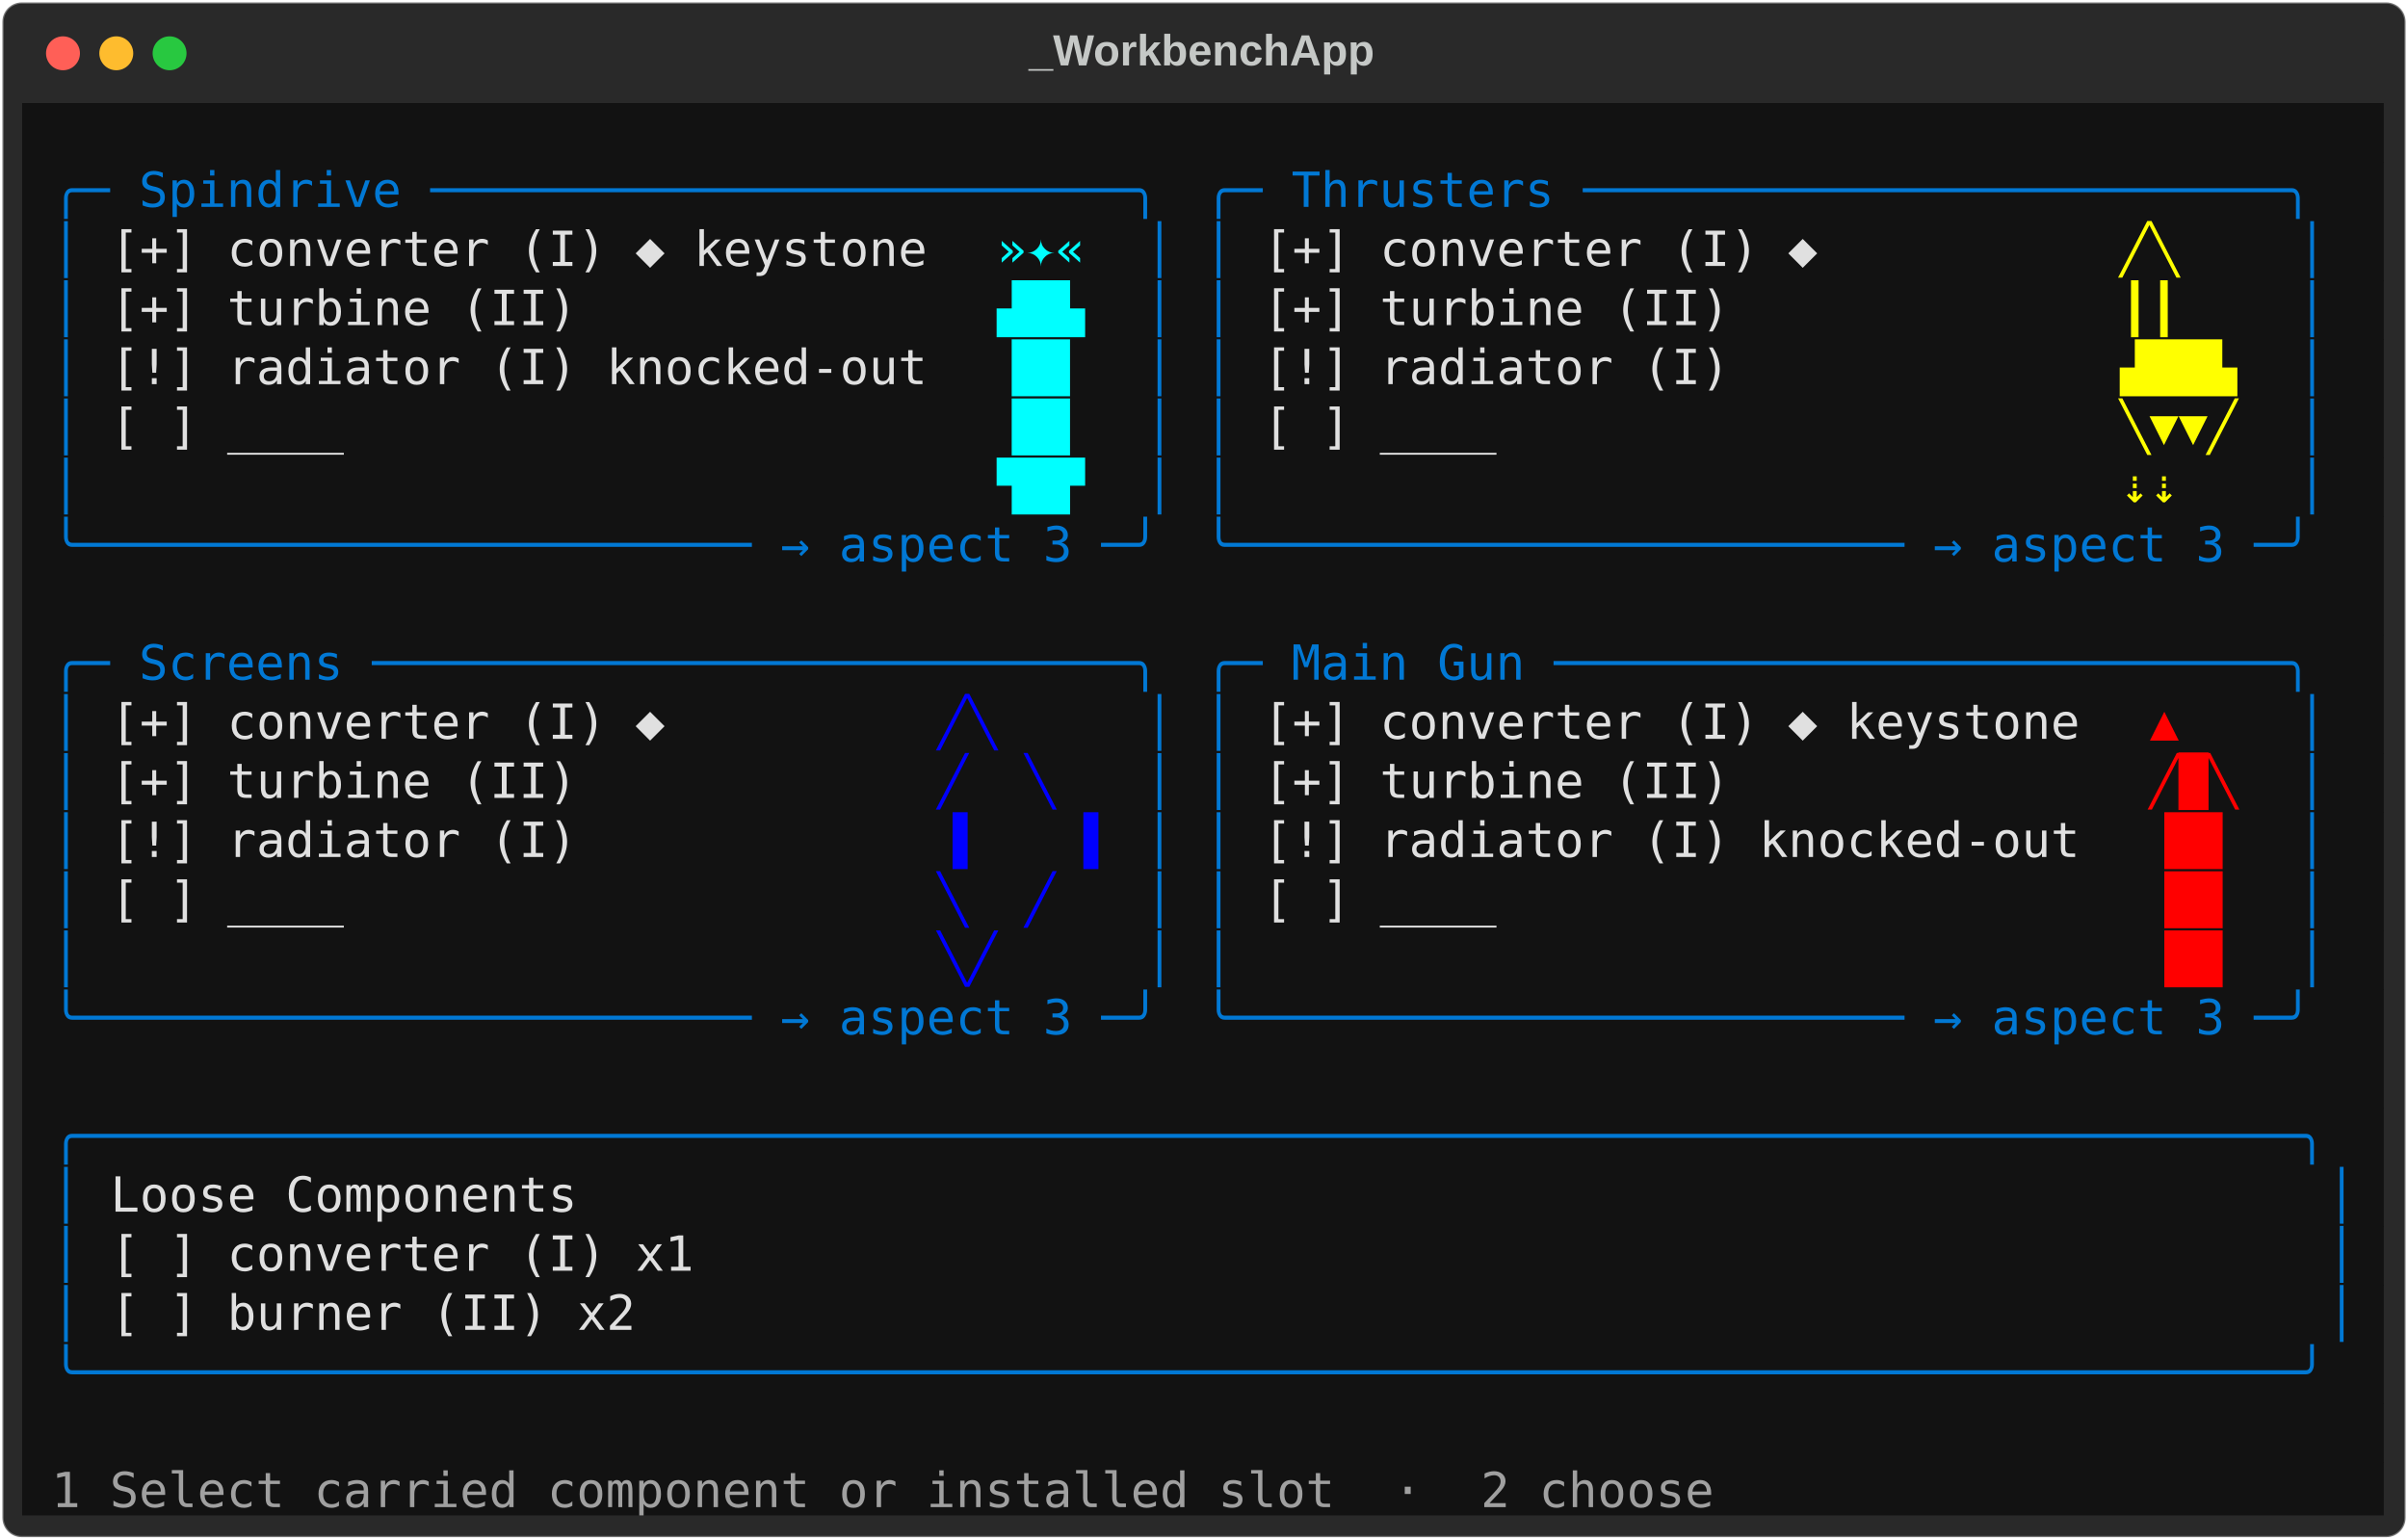
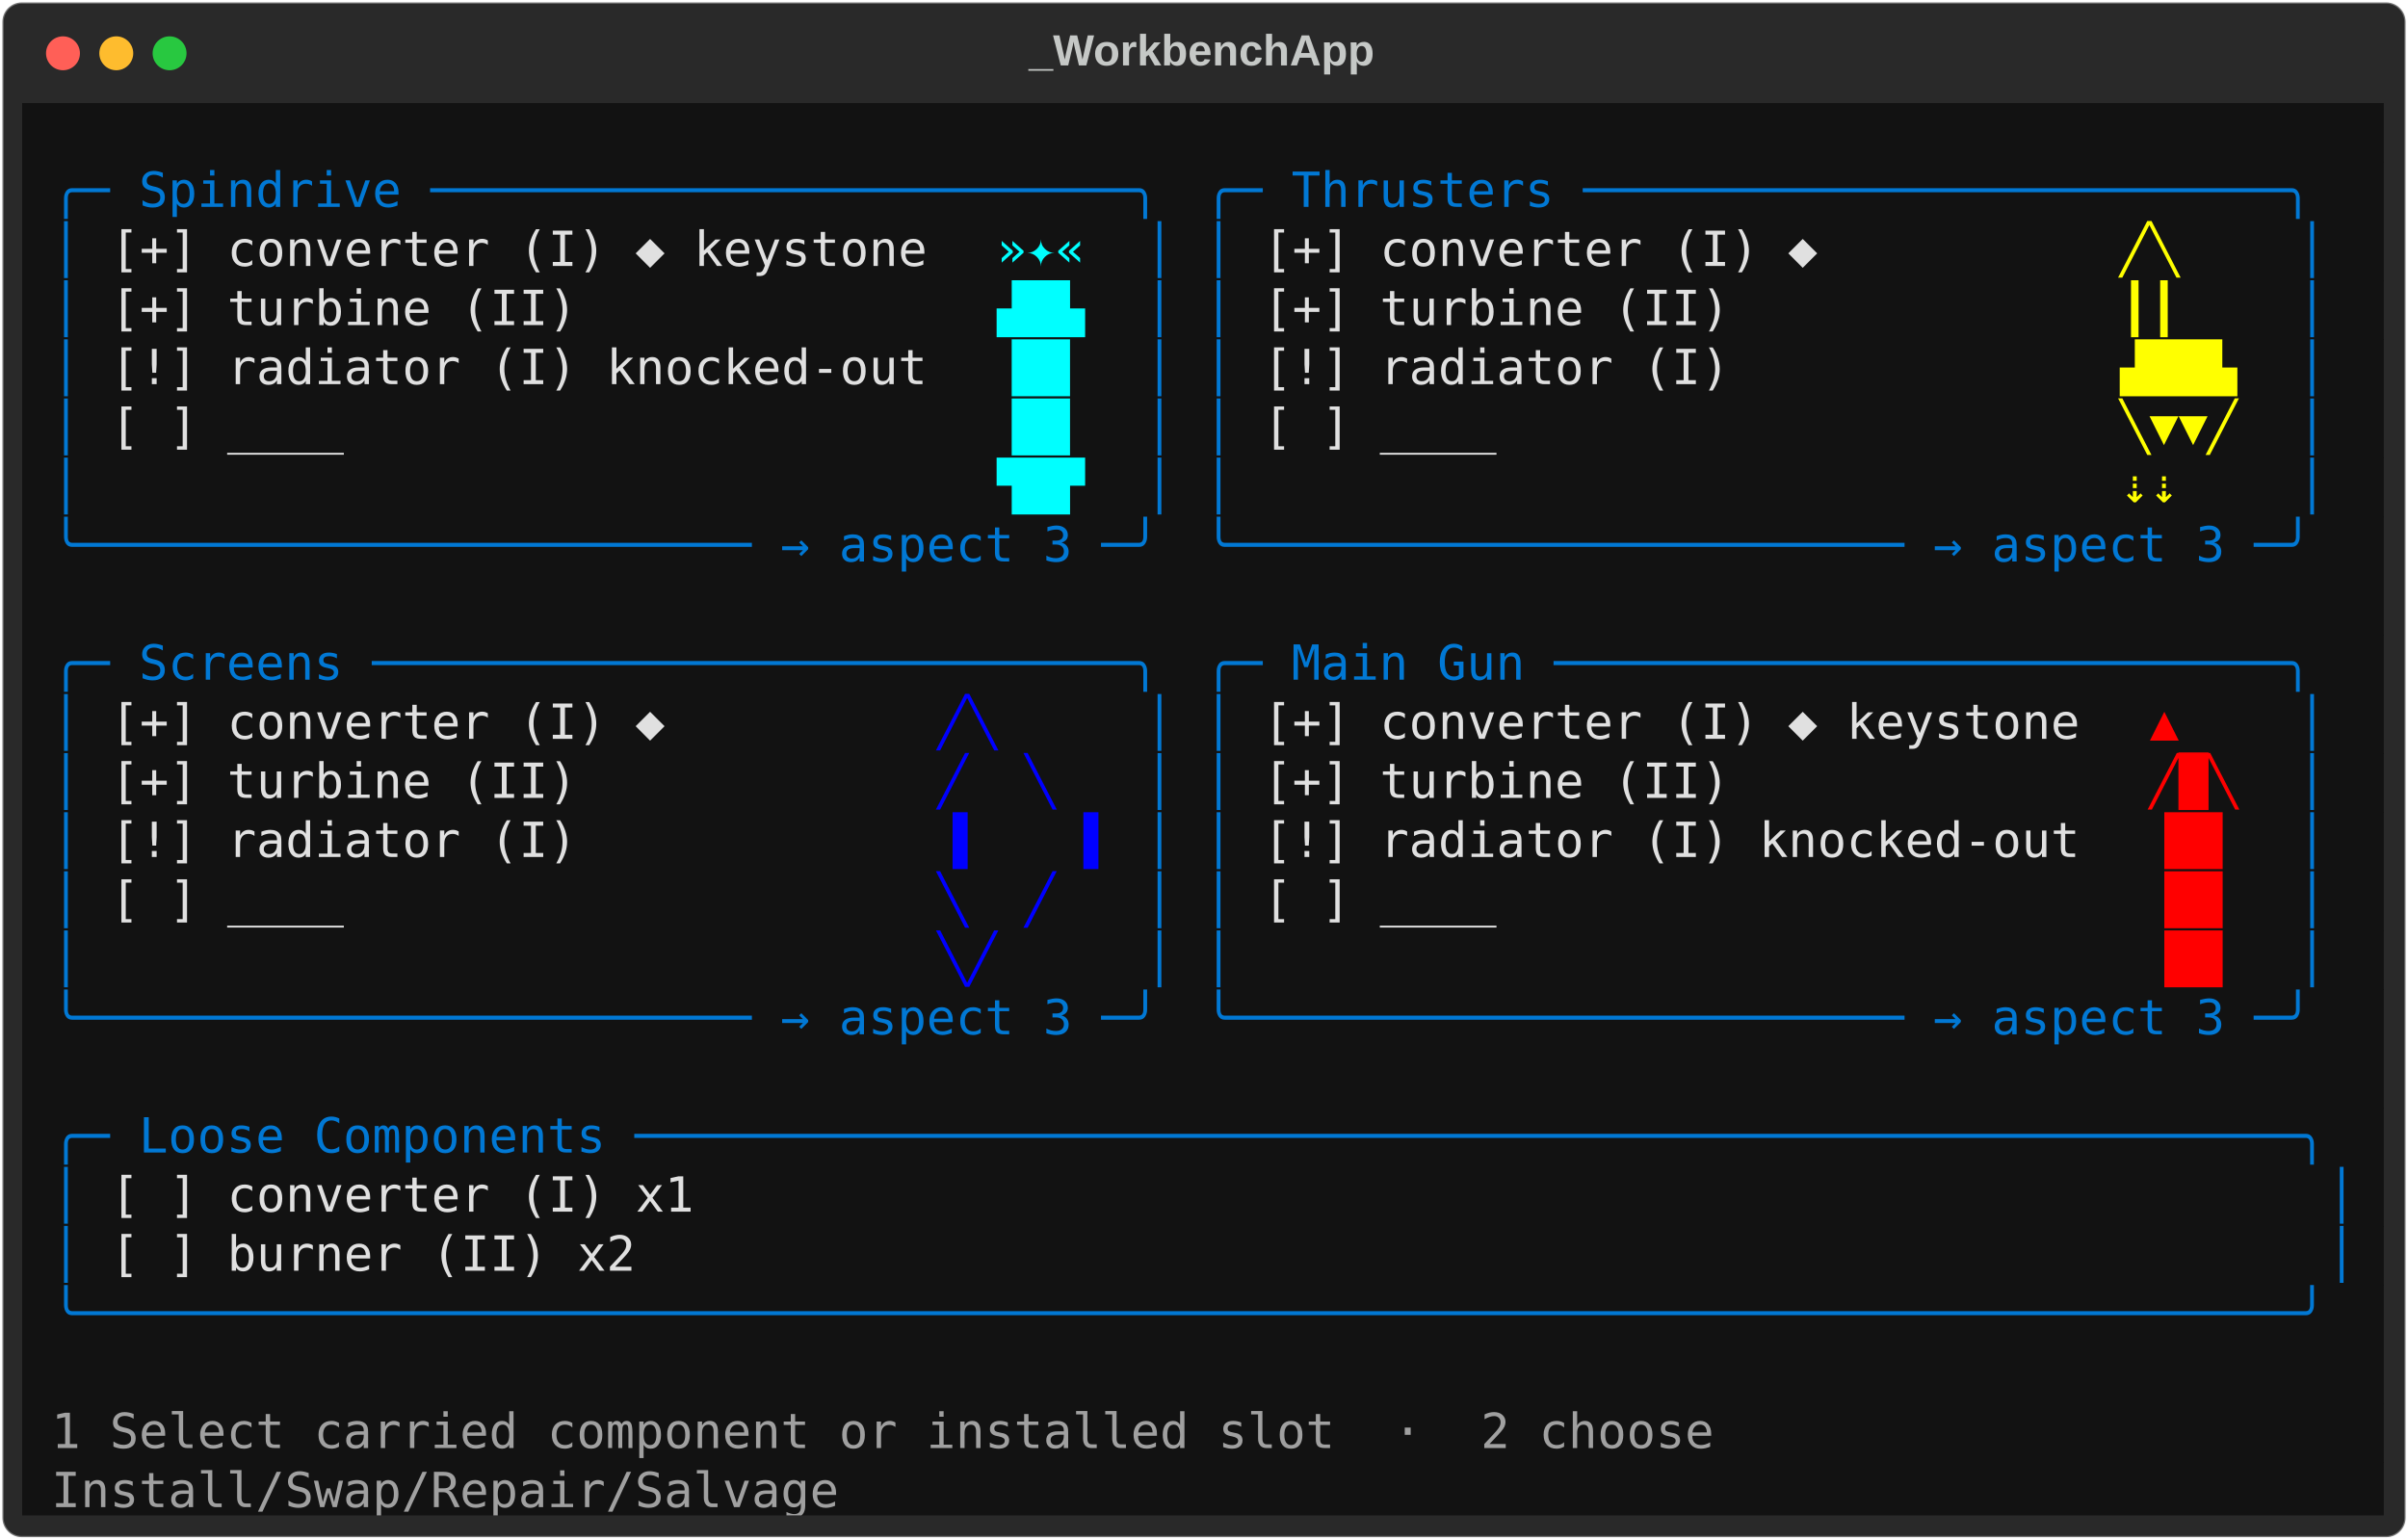
<svg xmlns="http://www.w3.org/2000/svg" class="rich-terminal" viewBox="0 0 994 635.6">
  <style>

    @font-face {
        font-family: "Fira Code";
        src: local("FiraCode-Regular"),
                url("https://cdnjs.cloudflare.com/ajax/libs/firacode/6.2.0/woff2/FiraCode-Regular.woff2") format("woff2"),
                url("https://cdnjs.cloudflare.com/ajax/libs/firacode/6.2.0/woff/FiraCode-Regular.woff") format("woff");
        font-style: normal;
        font-weight: 400;
    }
    @font-face {
        font-family: "Fira Code";
        src: local("FiraCode-Bold"),
                url("https://cdnjs.cloudflare.com/ajax/libs/firacode/6.2.0/woff2/FiraCode-Bold.woff2") format("woff2"),
                url("https://cdnjs.cloudflare.com/ajax/libs/firacode/6.2.0/woff/FiraCode-Bold.woff") format("woff");
        font-style: bold;
        font-weight: 700;
    }

    .terminal-matrix {
        font-family: Fira Code, monospace;
        font-size: 20px;
        line-height: 24.4px;
        font-variant-east-asian: full-width;
    }

    .terminal-title {
        font-size: 18px;
        font-weight: bold;
        font-family: arial;
    }

    .terminal-r1 { fill: #c5c8c6 }
.terminal-r2 { fill: #0178d4 }
.terminal-r3 { fill: #e0e0e0 }
.terminal-r4 { fill: #00ffff }
.terminal-r5 { fill: #ffff00 }
.terminal-r6 { fill: #0000ff }
.terminal-r7 { fill: #ff0000 }
.terminal-r8 { fill: #a0a0a0 }
    </style>
  <defs>
    <clipPath id="terminal-clip-terminal">
      <rect x="0" y="0" width="975.0" height="584.6" />
    </clipPath>
    <clipPath id="terminal-line-0">
      <rect x="0" y="1.5" width="976" height="24.65" />
    </clipPath>
    <clipPath id="terminal-line-1">
      <rect x="0" y="25.9" width="976" height="24.65" />
    </clipPath>
    <clipPath id="terminal-line-2">
      <rect x="0" y="50.3" width="976" height="24.65" />
    </clipPath>
    <clipPath id="terminal-line-3">
      <rect x="0" y="74.7" width="976" height="24.65" />
    </clipPath>
    <clipPath id="terminal-line-4">
      <rect x="0" y="99.1" width="976" height="24.65" />
    </clipPath>
    <clipPath id="terminal-line-5">
      <rect x="0" y="123.5" width="976" height="24.65" />
    </clipPath>
    <clipPath id="terminal-line-6">
      <rect x="0" y="147.9" width="976" height="24.65" />
    </clipPath>
    <clipPath id="terminal-line-7">
      <rect x="0" y="172.3" width="976" height="24.65" />
    </clipPath>
    <clipPath id="terminal-line-8">
      <rect x="0" y="196.7" width="976" height="24.65" />
    </clipPath>
    <clipPath id="terminal-line-9">
      <rect x="0" y="221.1" width="976" height="24.65" />
    </clipPath>
    <clipPath id="terminal-line-10">
      <rect x="0" y="245.5" width="976" height="24.65" />
    </clipPath>
    <clipPath id="terminal-line-11">
      <rect x="0" y="269.9" width="976" height="24.65" />
    </clipPath>
    <clipPath id="terminal-line-12">
      <rect x="0" y="294.3" width="976" height="24.65" />
    </clipPath>
    <clipPath id="terminal-line-13">
      <rect x="0" y="318.7" width="976" height="24.65" />
    </clipPath>
    <clipPath id="terminal-line-14">
      <rect x="0" y="343.1" width="976" height="24.65" />
    </clipPath>
    <clipPath id="terminal-line-15">
      <rect x="0" y="367.5" width="976" height="24.65" />
    </clipPath>
    <clipPath id="terminal-line-16">
      <rect x="0" y="391.9" width="976" height="24.65" />
    </clipPath>
    <clipPath id="terminal-line-17">
      <rect x="0" y="416.3" width="976" height="24.65" />
    </clipPath>
    <clipPath id="terminal-line-18">
      <rect x="0" y="440.7" width="976" height="24.65" />
    </clipPath>
    <clipPath id="terminal-line-19">
      <rect x="0" y="465.1" width="976" height="24.65" />
    </clipPath>
    <clipPath id="terminal-line-20">
      <rect x="0" y="489.5" width="976" height="24.65" />
    </clipPath>
    <clipPath id="terminal-line-21">
      <rect x="0" y="513.9" width="976" height="24.65" />
    </clipPath>
    <clipPath id="terminal-line-22">
      <rect x="0" y="538.3" width="976" height="24.65" />
    </clipPath>
  </defs>
  <rect fill="#292929" stroke="rgba(255,255,255,0.35)" stroke-width="1" x="1" y="1" width="992" height="633.6" rx="8" />
  <text class="terminal-title" fill="#c5c8c6" text-anchor="middle" x="496" y="27">_WorkbenchApp</text>
  <g transform="translate(26,22)">
    <circle cx="0" cy="0" r="7" fill="#ff5f57" />
    <circle cx="22" cy="0" r="7" fill="#febc2e" />
    <circle cx="44" cy="0" r="7" fill="#28c840" />
  </g>
  <g transform="translate(9, 41)" clip-path="url(#terminal-clip-terminal)">
    <rect fill="#121212" x="0" y="1.5" width="976" height="24.65" shape-rendering="crispEdges" />
    <rect fill="#121212" x="0" y="25.9" width="12.2" height="24.65" shape-rendering="crispEdges" />
    <rect fill="#121212" x="12.2" y="25.9" width="463.6" height="24.65" shape-rendering="crispEdges" />
    <rect fill="#121212" x="475.8" y="25.9" width="12.2" height="24.65" shape-rendering="crispEdges" />
    <rect fill="#121212" x="488" y="25.9" width="463.6" height="24.65" shape-rendering="crispEdges" />
    <rect fill="#121212" x="951.6" y="25.9" width="24.4" height="24.65" shape-rendering="crispEdges" />
    <rect fill="#121212" x="0" y="50.3" width="12.2" height="24.65" shape-rendering="crispEdges" />
    <rect fill="#121212" x="12.2" y="50.3" width="12.2" height="24.65" shape-rendering="crispEdges" />
    <rect fill="#121212" x="24.4" y="50.3" width="12.2" height="24.65" shape-rendering="crispEdges" />
    <rect fill="#121212" x="36.6" y="50.3" width="341.6" height="24.65" shape-rendering="crispEdges" />
    <rect fill="#121212" x="378.2" y="50.3" width="24.4" height="24.65" shape-rendering="crispEdges" />
    <rect fill="#121212" x="402.6" y="50.3" width="48.8" height="24.65" shape-rendering="crispEdges" />
    <rect fill="#121212" x="451.4" y="50.3" width="12.2" height="24.65" shape-rendering="crispEdges" />
    <rect fill="#121212" x="463.6" y="50.3" width="12.2" height="24.65" shape-rendering="crispEdges" />
    <rect fill="#121212" x="475.8" y="50.3" width="12.2" height="24.65" shape-rendering="crispEdges" />
    <rect fill="#121212" x="488" y="50.3" width="12.2" height="24.65" shape-rendering="crispEdges" />
    <rect fill="#121212" x="500.2" y="50.3" width="12.2" height="24.65" shape-rendering="crispEdges" />
    <rect fill="#121212" x="512.4" y="50.3" width="231.8" height="24.65" shape-rendering="crispEdges" />
    <rect fill="#121212" x="744.2" y="50.3" width="122" height="24.65" shape-rendering="crispEdges" />
    <rect fill="#121212" x="866.2" y="50.3" width="48.8" height="24.65" shape-rendering="crispEdges" />
    <rect fill="#121212" x="915" y="50.3" width="24.4" height="24.65" shape-rendering="crispEdges" />
    <rect fill="#121212" x="939.4" y="50.3" width="12.2" height="24.65" shape-rendering="crispEdges" />
    <rect fill="#121212" x="951.6" y="50.3" width="24.4" height="24.65" shape-rendering="crispEdges" />
    <rect fill="#121212" x="0" y="74.7" width="12.2" height="24.65" shape-rendering="crispEdges" />
    <rect fill="#121212" x="12.2" y="74.7" width="12.2" height="24.65" shape-rendering="crispEdges" />
    <rect fill="#121212" x="24.4" y="74.7" width="12.2" height="24.65" shape-rendering="crispEdges" />
    <rect fill="#121212" x="36.6" y="74.7" width="195.2" height="24.65" shape-rendering="crispEdges" />
    <rect fill="#121212" x="231.8" y="74.7" width="170.8" height="24.65" shape-rendering="crispEdges" />
    <rect fill="#121212" x="402.6" y="74.7" width="48.8" height="24.65" shape-rendering="crispEdges" />
    <rect fill="#121212" x="451.4" y="74.7" width="12.2" height="24.65" shape-rendering="crispEdges" />
    <rect fill="#121212" x="463.6" y="74.7" width="12.2" height="24.65" shape-rendering="crispEdges" />
    <rect fill="#121212" x="475.8" y="74.7" width="12.2" height="24.65" shape-rendering="crispEdges" />
    <rect fill="#121212" x="488" y="74.7" width="12.2" height="24.65" shape-rendering="crispEdges" />
    <rect fill="#121212" x="500.2" y="74.7" width="12.2" height="24.65" shape-rendering="crispEdges" />
    <rect fill="#121212" x="512.4" y="74.7" width="195.2" height="24.65" shape-rendering="crispEdges" />
    <rect fill="#121212" x="707.6" y="74.7" width="158.6" height="24.65" shape-rendering="crispEdges" />
    <rect fill="#121212" x="866.2" y="74.7" width="48.8" height="24.65" shape-rendering="crispEdges" />
    <rect fill="#121212" x="915" y="74.7" width="24.4" height="24.65" shape-rendering="crispEdges" />
    <rect fill="#121212" x="939.4" y="74.7" width="12.2" height="24.65" shape-rendering="crispEdges" />
    <rect fill="#121212" x="951.6" y="74.7" width="24.4" height="24.65" shape-rendering="crispEdges" />
    <rect fill="#121212" x="0" y="99.1" width="12.2" height="24.65" shape-rendering="crispEdges" />
    <rect fill="#121212" x="12.2" y="99.1" width="12.2" height="24.65" shape-rendering="crispEdges" />
    <rect fill="#121212" x="24.4" y="99.1" width="12.2" height="24.65" shape-rendering="crispEdges" />
    <rect fill="#121212" x="36.6" y="99.1" width="341.6" height="24.65" shape-rendering="crispEdges" />
    <rect fill="#121212" x="378.2" y="99.1" width="24.4" height="24.65" shape-rendering="crispEdges" />
    <rect fill="#121212" x="402.6" y="99.1" width="48.8" height="24.65" shape-rendering="crispEdges" />
    <rect fill="#121212" x="451.4" y="99.1" width="12.2" height="24.65" shape-rendering="crispEdges" />
    <rect fill="#121212" x="463.6" y="99.1" width="12.2" height="24.65" shape-rendering="crispEdges" />
    <rect fill="#121212" x="475.8" y="99.1" width="12.2" height="24.65" shape-rendering="crispEdges" />
    <rect fill="#121212" x="488" y="99.1" width="12.2" height="24.65" shape-rendering="crispEdges" />
    <rect fill="#121212" x="500.2" y="99.1" width="12.2" height="24.65" shape-rendering="crispEdges" />
    <rect fill="#121212" x="512.4" y="99.1" width="195.2" height="24.65" shape-rendering="crispEdges" />
    <rect fill="#121212" x="707.6" y="99.1" width="158.6" height="24.65" shape-rendering="crispEdges" />
    <rect fill="#121212" x="866.2" y="99.1" width="61" height="24.65" shape-rendering="crispEdges" />
    <rect fill="#121212" x="927.2" y="99.1" width="12.2" height="24.65" shape-rendering="crispEdges" />
    <rect fill="#121212" x="939.4" y="99.1" width="12.2" height="24.65" shape-rendering="crispEdges" />
    <rect fill="#121212" x="951.6" y="99.1" width="24.4" height="24.65" shape-rendering="crispEdges" />
    <rect fill="#121212" x="0" y="123.5" width="12.2" height="24.65" shape-rendering="crispEdges" />
    <rect fill="#121212" x="12.2" y="123.5" width="12.2" height="24.65" shape-rendering="crispEdges" />
    <rect fill="#121212" x="24.4" y="123.5" width="12.2" height="24.65" shape-rendering="crispEdges" />
    <rect fill="#121212" x="36.6" y="123.5" width="97.6" height="24.65" shape-rendering="crispEdges" />
    <rect fill="#121212" x="134.2" y="123.5" width="268.4" height="24.65" shape-rendering="crispEdges" />
    <rect fill="#121212" x="402.6" y="123.5" width="48.8" height="24.65" shape-rendering="crispEdges" />
    <rect fill="#121212" x="451.4" y="123.5" width="12.2" height="24.65" shape-rendering="crispEdges" />
    <rect fill="#121212" x="463.6" y="123.5" width="12.2" height="24.65" shape-rendering="crispEdges" />
    <rect fill="#121212" x="475.8" y="123.5" width="12.2" height="24.65" shape-rendering="crispEdges" />
    <rect fill="#121212" x="488" y="123.5" width="12.2" height="24.65" shape-rendering="crispEdges" />
    <rect fill="#121212" x="500.2" y="123.5" width="12.2" height="24.65" shape-rendering="crispEdges" />
    <rect fill="#121212" x="512.4" y="123.5" width="97.6" height="24.65" shape-rendering="crispEdges" />
    <rect fill="#121212" x="610" y="123.5" width="256.2" height="24.65" shape-rendering="crispEdges" />
    <rect fill="#121212" x="866.2" y="123.5" width="61" height="24.65" shape-rendering="crispEdges" />
    <rect fill="#121212" x="927.2" y="123.5" width="12.2" height="24.65" shape-rendering="crispEdges" />
    <rect fill="#121212" x="939.4" y="123.5" width="12.2" height="24.65" shape-rendering="crispEdges" />
    <rect fill="#121212" x="951.6" y="123.5" width="24.4" height="24.65" shape-rendering="crispEdges" />
    <rect fill="#121212" x="0" y="147.9" width="12.2" height="24.65" shape-rendering="crispEdges" />
    <rect fill="#121212" x="12.2" y="147.9" width="12.2" height="24.65" shape-rendering="crispEdges" />
    <rect fill="#121212" x="24.4" y="147.9" width="378.2" height="24.65" shape-rendering="crispEdges" />
    <rect fill="#121212" x="402.6" y="147.9" width="48.8" height="24.65" shape-rendering="crispEdges" />
    <rect fill="#121212" x="451.4" y="147.9" width="12.2" height="24.65" shape-rendering="crispEdges" />
    <rect fill="#121212" x="463.6" y="147.9" width="12.2" height="24.65" shape-rendering="crispEdges" />
    <rect fill="#121212" x="475.8" y="147.9" width="12.2" height="24.65" shape-rendering="crispEdges" />
    <rect fill="#121212" x="488" y="147.9" width="12.2" height="24.65" shape-rendering="crispEdges" />
    <rect fill="#121212" x="500.2" y="147.9" width="366" height="24.65" shape-rendering="crispEdges" />
    <rect fill="#121212" x="866.2" y="147.9" width="48.8" height="24.65" shape-rendering="crispEdges" />
    <rect fill="#121212" x="915" y="147.9" width="24.4" height="24.65" shape-rendering="crispEdges" />
    <rect fill="#121212" x="939.4" y="147.9" width="12.2" height="24.65" shape-rendering="crispEdges" />
    <rect fill="#121212" x="951.6" y="147.9" width="24.4" height="24.65" shape-rendering="crispEdges" />
    <rect fill="#121212" x="0" y="172.3" width="12.2" height="24.65" shape-rendering="crispEdges" />
    <rect fill="#121212" x="12.2" y="172.3" width="463.6" height="24.65" shape-rendering="crispEdges" />
    <rect fill="#121212" x="475.8" y="172.3" width="12.2" height="24.65" shape-rendering="crispEdges" />
    <rect fill="#121212" x="488" y="172.3" width="463.6" height="24.65" shape-rendering="crispEdges" />
    <rect fill="#121212" x="951.6" y="172.3" width="24.4" height="24.65" shape-rendering="crispEdges" />
    <rect fill="#121212" x="0" y="196.7" width="976" height="24.65" shape-rendering="crispEdges" />
    <rect fill="#121212" x="0" y="221.1" width="12.2" height="24.65" shape-rendering="crispEdges" />
    <rect fill="#121212" x="12.2" y="221.1" width="463.6" height="24.65" shape-rendering="crispEdges" />
    <rect fill="#121212" x="475.8" y="221.1" width="12.2" height="24.65" shape-rendering="crispEdges" />
    <rect fill="#121212" x="488" y="221.1" width="463.6" height="24.65" shape-rendering="crispEdges" />
    <rect fill="#121212" x="951.6" y="221.1" width="24.4" height="24.65" shape-rendering="crispEdges" />
    <rect fill="#121212" x="0" y="245.5" width="12.2" height="24.65" shape-rendering="crispEdges" />
    <rect fill="#121212" x="12.2" y="245.5" width="12.2" height="24.65" shape-rendering="crispEdges" />
    <rect fill="#121212" x="24.4" y="245.5" width="12.2" height="24.65" shape-rendering="crispEdges" />
    <rect fill="#121212" x="36.6" y="245.5" width="231.8" height="24.65" shape-rendering="crispEdges" />
    <rect fill="#121212" x="268.4" y="245.5" width="109.8" height="24.65" shape-rendering="crispEdges" />
    <rect fill="#121212" x="378.2" y="245.5" width="48.8" height="24.65" shape-rendering="crispEdges" />
    <rect fill="#121212" x="427" y="245.5" width="36.6" height="24.65" shape-rendering="crispEdges" />
    <rect fill="#121212" x="463.6" y="245.5" width="12.2" height="24.65" shape-rendering="crispEdges" />
    <rect fill="#121212" x="475.8" y="245.5" width="12.2" height="24.65" shape-rendering="crispEdges" />
    <rect fill="#121212" x="488" y="245.5" width="12.2" height="24.65" shape-rendering="crispEdges" />
    <rect fill="#121212" x="500.2" y="245.5" width="12.2" height="24.65" shape-rendering="crispEdges" />
    <rect fill="#121212" x="512.4" y="245.5" width="341.6" height="24.65" shape-rendering="crispEdges" />
    <rect fill="#121212" x="854" y="245.5" width="24.4" height="24.65" shape-rendering="crispEdges" />
    <rect fill="#121212" x="878.4" y="245.5" width="36.6" height="24.65" shape-rendering="crispEdges" />
    <rect fill="#121212" x="915" y="245.5" width="24.4" height="24.65" shape-rendering="crispEdges" />
    <rect fill="#121212" x="939.4" y="245.5" width="12.2" height="24.65" shape-rendering="crispEdges" />
    <rect fill="#121212" x="951.6" y="245.5" width="24.4" height="24.65" shape-rendering="crispEdges" />
    <rect fill="#121212" x="0" y="269.9" width="12.2" height="24.65" shape-rendering="crispEdges" />
    <rect fill="#121212" x="12.2" y="269.9" width="12.2" height="24.65" shape-rendering="crispEdges" />
    <rect fill="#121212" x="24.4" y="269.9" width="12.2" height="24.65" shape-rendering="crispEdges" />
    <rect fill="#121212" x="36.6" y="269.9" width="195.2" height="24.65" shape-rendering="crispEdges" />
    <rect fill="#121212" x="231.8" y="269.9" width="146.4" height="24.65" shape-rendering="crispEdges" />
    <rect fill="#121212" x="378.2" y="269.9" width="61" height="24.65" shape-rendering="crispEdges" />
    <rect fill="#121212" x="439.2" y="269.9" width="24.4" height="24.65" shape-rendering="crispEdges" />
    <rect fill="#121212" x="463.6" y="269.9" width="12.2" height="24.65" shape-rendering="crispEdges" />
    <rect fill="#121212" x="475.8" y="269.9" width="12.2" height="24.65" shape-rendering="crispEdges" />
    <rect fill="#121212" x="488" y="269.9" width="12.2" height="24.65" shape-rendering="crispEdges" />
    <rect fill="#121212" x="500.2" y="269.9" width="12.2" height="24.65" shape-rendering="crispEdges" />
    <rect fill="#121212" x="512.4" y="269.9" width="195.2" height="24.65" shape-rendering="crispEdges" />
    <rect fill="#121212" x="707.6" y="269.9" width="170.8" height="24.65" shape-rendering="crispEdges" />
    <rect fill="#121212" x="878.4" y="269.9" width="48.8" height="24.65" shape-rendering="crispEdges" />
    <rect fill="#121212" x="927.2" y="269.9" width="12.2" height="24.65" shape-rendering="crispEdges" />
    <rect fill="#121212" x="939.4" y="269.9" width="12.2" height="24.65" shape-rendering="crispEdges" />
    <rect fill="#121212" x="951.6" y="269.9" width="24.4" height="24.65" shape-rendering="crispEdges" />
    <rect fill="#121212" x="0" y="294.3" width="12.2" height="24.65" shape-rendering="crispEdges" />
    <rect fill="#121212" x="12.2" y="294.3" width="12.2" height="24.65" shape-rendering="crispEdges" />
    <rect fill="#121212" x="24.4" y="294.3" width="12.2" height="24.65" shape-rendering="crispEdges" />
    <rect fill="#121212" x="36.6" y="294.3" width="195.2" height="24.65" shape-rendering="crispEdges" />
    <rect fill="#121212" x="231.8" y="294.3" width="146.4" height="24.65" shape-rendering="crispEdges" />
    <rect fill="#121212" x="378.2" y="294.3" width="73.2" height="24.65" shape-rendering="crispEdges" />
    <rect fill="#121212" x="451.4" y="294.3" width="12.2" height="24.65" shape-rendering="crispEdges" />
    <rect fill="#121212" x="463.6" y="294.3" width="12.2" height="24.65" shape-rendering="crispEdges" />
    <rect fill="#121212" x="475.8" y="294.3" width="12.2" height="24.65" shape-rendering="crispEdges" />
    <rect fill="#121212" x="488" y="294.3" width="12.2" height="24.65" shape-rendering="crispEdges" />
    <rect fill="#121212" x="500.2" y="294.3" width="12.2" height="24.65" shape-rendering="crispEdges" />
    <rect fill="#121212" x="512.4" y="294.3" width="341.6" height="24.65" shape-rendering="crispEdges" />
    <rect fill="#121212" x="854" y="294.3" width="24.4" height="24.65" shape-rendering="crispEdges" />
    <rect fill="#121212" x="878.4" y="294.3" width="48.8" height="24.65" shape-rendering="crispEdges" />
    <rect fill="#121212" x="927.2" y="294.3" width="12.2" height="24.65" shape-rendering="crispEdges" />
    <rect fill="#121212" x="939.4" y="294.3" width="12.2" height="24.65" shape-rendering="crispEdges" />
    <rect fill="#121212" x="951.6" y="294.3" width="24.4" height="24.65" shape-rendering="crispEdges" />
    <rect fill="#121212" x="0" y="318.7" width="12.2" height="24.65" shape-rendering="crispEdges" />
    <rect fill="#121212" x="12.2" y="318.7" width="12.2" height="24.65" shape-rendering="crispEdges" />
    <rect fill="#121212" x="24.4" y="318.7" width="12.2" height="24.65" shape-rendering="crispEdges" />
    <rect fill="#121212" x="36.6" y="318.7" width="97.6" height="24.65" shape-rendering="crispEdges" />
    <rect fill="#121212" x="134.2" y="318.7" width="244" height="24.65" shape-rendering="crispEdges" />
    <rect fill="#121212" x="378.2" y="318.7" width="61" height="24.65" shape-rendering="crispEdges" />
    <rect fill="#121212" x="439.2" y="318.7" width="24.4" height="24.65" shape-rendering="crispEdges" />
    <rect fill="#121212" x="463.6" y="318.7" width="12.2" height="24.65" shape-rendering="crispEdges" />
    <rect fill="#121212" x="475.8" y="318.7" width="12.2" height="24.65" shape-rendering="crispEdges" />
    <rect fill="#121212" x="488" y="318.7" width="12.2" height="24.65" shape-rendering="crispEdges" />
    <rect fill="#121212" x="500.2" y="318.7" width="12.2" height="24.65" shape-rendering="crispEdges" />
    <rect fill="#121212" x="512.4" y="318.7" width="97.6" height="24.65" shape-rendering="crispEdges" />
    <rect fill="#121212" x="610" y="318.7" width="268.4" height="24.65" shape-rendering="crispEdges" />
    <rect fill="#121212" x="878.4" y="318.7" width="48.8" height="24.65" shape-rendering="crispEdges" />
    <rect fill="#121212" x="927.2" y="318.7" width="12.2" height="24.65" shape-rendering="crispEdges" />
    <rect fill="#121212" x="939.4" y="318.7" width="12.2" height="24.65" shape-rendering="crispEdges" />
    <rect fill="#121212" x="951.6" y="318.7" width="24.4" height="24.65" shape-rendering="crispEdges" />
    <rect fill="#121212" x="0" y="343.1" width="12.2" height="24.65" shape-rendering="crispEdges" />
    <rect fill="#121212" x="12.2" y="343.1" width="12.2" height="24.65" shape-rendering="crispEdges" />
    <rect fill="#121212" x="24.4" y="343.1" width="353.8" height="24.65" shape-rendering="crispEdges" />
    <rect fill="#121212" x="378.2" y="343.1" width="48.8" height="24.65" shape-rendering="crispEdges" />
    <rect fill="#121212" x="427" y="343.1" width="36.6" height="24.65" shape-rendering="crispEdges" />
    <rect fill="#121212" x="463.6" y="343.1" width="12.2" height="24.65" shape-rendering="crispEdges" />
    <rect fill="#121212" x="475.8" y="343.1" width="12.2" height="24.65" shape-rendering="crispEdges" />
    <rect fill="#121212" x="488" y="343.1" width="12.2" height="24.65" shape-rendering="crispEdges" />
    <rect fill="#121212" x="500.2" y="343.1" width="378.2" height="24.65" shape-rendering="crispEdges" />
    <rect fill="#121212" x="878.4" y="343.1" width="48.8" height="24.65" shape-rendering="crispEdges" />
    <rect fill="#121212" x="927.2" y="343.1" width="12.2" height="24.65" shape-rendering="crispEdges" />
    <rect fill="#121212" x="939.4" y="343.1" width="12.2" height="24.65" shape-rendering="crispEdges" />
    <rect fill="#121212" x="951.6" y="343.1" width="24.4" height="24.65" shape-rendering="crispEdges" />
    <rect fill="#121212" x="0" y="367.5" width="12.2" height="24.65" shape-rendering="crispEdges" />
    <rect fill="#121212" x="12.2" y="367.5" width="463.6" height="24.65" shape-rendering="crispEdges" />
    <rect fill="#121212" x="475.8" y="367.5" width="12.2" height="24.65" shape-rendering="crispEdges" />
    <rect fill="#121212" x="488" y="367.5" width="463.6" height="24.65" shape-rendering="crispEdges" />
    <rect fill="#121212" x="951.6" y="367.5" width="24.4" height="24.65" shape-rendering="crispEdges" />
    <rect fill="#121212" x="0" y="391.9" width="976" height="24.65" shape-rendering="crispEdges" />
    <rect fill="#121212" x="0" y="416.3" width="12.2" height="24.65" shape-rendering="crispEdges" />
    <rect fill="#121212" x="12.2" y="416.3" width="951.6" height="24.65" shape-rendering="crispEdges" />
    <rect fill="#121212" x="963.8" y="416.3" width="12.2" height="24.65" shape-rendering="crispEdges" />
    <rect fill="#121212" x="0" y="440.7" width="12.2" height="24.65" shape-rendering="crispEdges" />
    <rect fill="#121212" x="12.2" y="440.7" width="12.2" height="24.65" shape-rendering="crispEdges" />
    <rect fill="#121212" x="24.4" y="440.7" width="12.2" height="24.65" shape-rendering="crispEdges" />
-     <rect fill="#121212" x="36.6" y="440.7" width="195.2" height="24.65" shape-rendering="crispEdges" />
-     <rect fill="#121212" x="231.8" y="440.7" width="719.8" height="24.65" shape-rendering="crispEdges" />
+     <rect fill="#121212" x="36.6" y="440.7" width="244" height="24.65" shape-rendering="crispEdges" />
+     <rect fill="#121212" x="280.6" y="440.7" width="671" height="24.65" shape-rendering="crispEdges" />
    <rect fill="#121212" x="951.6" y="440.7" width="12.2" height="24.65" shape-rendering="crispEdges" />
    <rect fill="#121212" x="963.8" y="440.7" width="12.2" height="24.65" shape-rendering="crispEdges" />
    <rect fill="#121212" x="0" y="465.1" width="12.2" height="24.65" shape-rendering="crispEdges" />
    <rect fill="#121212" x="12.2" y="465.1" width="12.2" height="24.65" shape-rendering="crispEdges" />
    <rect fill="#121212" x="24.4" y="465.1" width="12.2" height="24.65" shape-rendering="crispEdges" />
-     <rect fill="#121212" x="36.6" y="465.1" width="244" height="24.65" shape-rendering="crispEdges" />
-     <rect fill="#121212" x="280.6" y="465.1" width="671" height="24.65" shape-rendering="crispEdges" />
+     <rect fill="#121212" x="36.6" y="465.1" width="219.6" height="24.65" shape-rendering="crispEdges" />
+     <rect fill="#121212" x="256.2" y="465.1" width="695.4" height="24.65" shape-rendering="crispEdges" />
    <rect fill="#121212" x="951.6" y="465.1" width="12.2" height="24.65" shape-rendering="crispEdges" />
    <rect fill="#121212" x="963.8" y="465.1" width="12.2" height="24.65" shape-rendering="crispEdges" />
    <rect fill="#121212" x="0" y="489.5" width="12.2" height="24.65" shape-rendering="crispEdges" />
-     <rect fill="#121212" x="12.2" y="489.5" width="12.2" height="24.65" shape-rendering="crispEdges" />
-     <rect fill="#121212" x="24.4" y="489.5" width="12.2" height="24.65" shape-rendering="crispEdges" />
-     <rect fill="#121212" x="36.6" y="489.5" width="219.6" height="24.65" shape-rendering="crispEdges" />
-     <rect fill="#121212" x="256.2" y="489.5" width="695.4" height="24.65" shape-rendering="crispEdges" />
-     <rect fill="#121212" x="951.6" y="489.5" width="12.2" height="24.65" shape-rendering="crispEdges" />
+     <rect fill="#121212" x="12.2" y="489.5" width="951.6" height="24.65" shape-rendering="crispEdges" />
    <rect fill="#121212" x="963.8" y="489.5" width="12.2" height="24.65" shape-rendering="crispEdges" />
-     <rect fill="#121212" x="0" y="513.9" width="12.2" height="24.65" shape-rendering="crispEdges" />
-     <rect fill="#121212" x="12.2" y="513.9" width="951.6" height="24.65" shape-rendering="crispEdges" />
-     <rect fill="#121212" x="963.8" y="513.9" width="12.2" height="24.65" shape-rendering="crispEdges" />
-     <rect fill="#121212" x="0" y="538.3" width="976" height="24.65" shape-rendering="crispEdges" />
+     <rect fill="#121212" x="0" y="513.9" width="976" height="24.65" shape-rendering="crispEdges" />
+     <rect fill="#121212" x="0" y="538.3" width="12.2" height="24.65" shape-rendering="crispEdges" />
+     <rect fill="#121212" x="12.2" y="538.3" width="695.4" height="24.65" shape-rendering="crispEdges" />
+     <rect fill="#121212" x="707.6" y="538.3" width="268.4" height="24.65" shape-rendering="crispEdges" />
    <rect fill="#121212" x="0" y="562.7" width="12.2" height="24.65" shape-rendering="crispEdges" />
-     <rect fill="#121212" x="12.2" y="562.7" width="695.4" height="24.65" shape-rendering="crispEdges" />
-     <rect fill="#121212" x="707.6" y="562.7" width="268.4" height="24.65" shape-rendering="crispEdges" />
+     <rect fill="#121212" x="12.2" y="562.7" width="329.4" height="24.65" shape-rendering="crispEdges" />
+     <rect fill="#121212" x="341.6" y="562.7" width="634.4" height="24.65" shape-rendering="crispEdges" />
    <g class="terminal-matrix">
      <text class="terminal-r1" x="976" y="20" textLength="12.2" clip-path="url(#terminal-line-0)">
</text>
      <text class="terminal-r2" x="12.2" y="44.4" textLength="463.6" clip-path="url(#terminal-line-1)">╭─ Spindrive ────────────────────────╮</text>
      <text class="terminal-r2" x="488" y="44.4" textLength="463.6" clip-path="url(#terminal-line-1)">╭─ Thrusters ────────────────────────╮</text>
      <text class="terminal-r1" x="976" y="44.4" textLength="12.2" clip-path="url(#terminal-line-1)">
</text>
      <text class="terminal-r2" x="12.2" y="68.8" textLength="12.2" clip-path="url(#terminal-line-2)">│</text>
      <text class="terminal-r3" x="36.6" y="68.8" textLength="341.6" clip-path="url(#terminal-line-2)">[+] converter (I) ◆ keystone</text>
      <text class="terminal-r4" x="402.6" y="68.8" textLength="48.8" clip-path="url(#terminal-line-2)"> »✦«</text>
      <text class="terminal-r2" x="463.6" y="68.8" textLength="12.2" clip-path="url(#terminal-line-2)">│</text>
      <text class="terminal-r2" x="488" y="68.8" textLength="12.2" clip-path="url(#terminal-line-2)">│</text>
      <text class="terminal-r3" x="512.4" y="68.8" textLength="231.8" clip-path="url(#terminal-line-2)">[+] converter (I) ◆</text>
      <text class="terminal-r5" x="866.2" y="68.8" textLength="48.8" clip-path="url(#terminal-line-2)">  ╱╲</text>
      <text class="terminal-r2" x="939.4" y="68.8" textLength="12.2" clip-path="url(#terminal-line-2)">│</text>
      <text class="terminal-r1" x="976" y="68.8" textLength="12.2" clip-path="url(#terminal-line-2)">
</text>
      <text class="terminal-r2" x="12.2" y="93.2" textLength="12.2" clip-path="url(#terminal-line-3)">│</text>
      <text class="terminal-r3" x="36.6" y="93.2" textLength="195.2" clip-path="url(#terminal-line-3)">[+] turbine (II)</text>
      <text class="terminal-r4" x="402.6" y="93.2" textLength="48.8" clip-path="url(#terminal-line-3)"> ▟█▙</text>
      <text class="terminal-r2" x="463.6" y="93.2" textLength="12.2" clip-path="url(#terminal-line-3)">│</text>
      <text class="terminal-r2" x="488" y="93.2" textLength="12.2" clip-path="url(#terminal-line-3)">│</text>
      <text class="terminal-r3" x="512.4" y="93.2" textLength="195.2" clip-path="url(#terminal-line-3)">[+] turbine (II)</text>
      <text class="terminal-r5" x="866.2" y="93.2" textLength="48.8" clip-path="url(#terminal-line-3)">  ┃┃</text>
      <text class="terminal-r2" x="939.4" y="93.2" textLength="12.2" clip-path="url(#terminal-line-3)">│</text>
      <text class="terminal-r1" x="976" y="93.2" textLength="12.2" clip-path="url(#terminal-line-3)">
</text>
      <text class="terminal-r2" x="12.2" y="117.6" textLength="12.2" clip-path="url(#terminal-line-4)">│</text>
      <text class="terminal-r3" x="36.6" y="117.6" textLength="341.6" clip-path="url(#terminal-line-4)">[!] radiator (I) knocked-out</text>
      <text class="terminal-r4" x="402.6" y="117.6" textLength="48.8" clip-path="url(#terminal-line-4)"> ▐█▌</text>
      <text class="terminal-r2" x="463.6" y="117.6" textLength="12.2" clip-path="url(#terminal-line-4)">│</text>
      <text class="terminal-r2" x="488" y="117.6" textLength="12.2" clip-path="url(#terminal-line-4)">│</text>
      <text class="terminal-r3" x="512.4" y="117.6" textLength="195.2" clip-path="url(#terminal-line-4)">[!] radiator (I)</text>
      <text class="terminal-r5" x="866.2" y="117.6" textLength="61" clip-path="url(#terminal-line-4)"> ▟██▙</text>
      <text class="terminal-r2" x="939.4" y="117.6" textLength="12.2" clip-path="url(#terminal-line-4)">│</text>
      <text class="terminal-r1" x="976" y="117.6" textLength="12.2" clip-path="url(#terminal-line-4)">
</text>
      <text class="terminal-r2" x="12.2" y="142" textLength="12.2" clip-path="url(#terminal-line-5)">│</text>
      <text class="terminal-r3" x="36.6" y="142" textLength="97.6" clip-path="url(#terminal-line-5)">[ ] ____</text>
      <text class="terminal-r4" x="402.6" y="142" textLength="48.8" clip-path="url(#terminal-line-5)"> ▐█▌</text>
      <text class="terminal-r2" x="463.6" y="142" textLength="12.2" clip-path="url(#terminal-line-5)">│</text>
      <text class="terminal-r2" x="488" y="142" textLength="12.2" clip-path="url(#terminal-line-5)">│</text>
      <text class="terminal-r3" x="512.4" y="142" textLength="97.6" clip-path="url(#terminal-line-5)">[ ] ____</text>
      <text class="terminal-r5" x="866.2" y="142" textLength="61" clip-path="url(#terminal-line-5)"> ╲▼▼╱</text>
      <text class="terminal-r2" x="939.4" y="142" textLength="12.2" clip-path="url(#terminal-line-5)">│</text>
      <text class="terminal-r1" x="976" y="142" textLength="12.2" clip-path="url(#terminal-line-5)">
</text>
      <text class="terminal-r2" x="12.2" y="166.4" textLength="12.2" clip-path="url(#terminal-line-6)">│</text>
      <text class="terminal-r4" x="402.6" y="166.4" textLength="48.8" clip-path="url(#terminal-line-6)"> ▜█▛</text>
      <text class="terminal-r2" x="463.6" y="166.4" textLength="12.2" clip-path="url(#terminal-line-6)">│</text>
      <text class="terminal-r2" x="488" y="166.4" textLength="12.2" clip-path="url(#terminal-line-6)">│</text>
      <text class="terminal-r5" x="866.2" y="166.4" textLength="48.8" clip-path="url(#terminal-line-6)">  ⇣⇣</text>
      <text class="terminal-r2" x="939.4" y="166.4" textLength="12.2" clip-path="url(#terminal-line-6)">│</text>
      <text class="terminal-r1" x="976" y="166.4" textLength="12.2" clip-path="url(#terminal-line-6)">
</text>
      <text class="terminal-r2" x="12.2" y="190.8" textLength="463.6" clip-path="url(#terminal-line-7)">╰─────────────────────── → aspect 3 ─╯</text>
      <text class="terminal-r2" x="488" y="190.8" textLength="463.6" clip-path="url(#terminal-line-7)">╰─────────────────────── → aspect 3 ─╯</text>
      <text class="terminal-r1" x="976" y="190.8" textLength="12.2" clip-path="url(#terminal-line-7)">
</text>
      <text class="terminal-r1" x="976" y="215.2" textLength="12.2" clip-path="url(#terminal-line-8)">
</text>
      <text class="terminal-r2" x="12.2" y="239.6" textLength="463.6" clip-path="url(#terminal-line-9)">╭─ Screens ──────────────────────────╮</text>
      <text class="terminal-r2" x="488" y="239.6" textLength="463.6" clip-path="url(#terminal-line-9)">╭─ Main Gun ─────────────────────────╮</text>
      <text class="terminal-r1" x="976" y="239.6" textLength="12.2" clip-path="url(#terminal-line-9)">
</text>
      <text class="terminal-r2" x="12.2" y="264" textLength="12.2" clip-path="url(#terminal-line-10)">│</text>
      <text class="terminal-r3" x="36.6" y="264" textLength="231.8" clip-path="url(#terminal-line-10)">[+] converter (I) ◆</text>
      <text class="terminal-r6" x="378.2" y="264" textLength="48.8" clip-path="url(#terminal-line-10)">  ╱╲</text>
      <text class="terminal-r2" x="463.6" y="264" textLength="12.2" clip-path="url(#terminal-line-10)">│</text>
      <text class="terminal-r2" x="488" y="264" textLength="12.2" clip-path="url(#terminal-line-10)">│</text>
      <text class="terminal-r3" x="512.4" y="264" textLength="341.6" clip-path="url(#terminal-line-10)">[+] converter (I) ◆ keystone</text>
      <text class="terminal-r7" x="878.4" y="264" textLength="36.6" clip-path="url(#terminal-line-10)">  ▲</text>
      <text class="terminal-r2" x="939.4" y="264" textLength="12.2" clip-path="url(#terminal-line-10)">│</text>
      <text class="terminal-r1" x="976" y="264" textLength="12.2" clip-path="url(#terminal-line-10)">
</text>
      <text class="terminal-r2" x="12.2" y="288.4" textLength="12.2" clip-path="url(#terminal-line-11)">│</text>
      <text class="terminal-r3" x="36.6" y="288.4" textLength="195.2" clip-path="url(#terminal-line-11)">[+] turbine (II)</text>
      <text class="terminal-r6" x="378.2" y="288.4" textLength="61" clip-path="url(#terminal-line-11)"> ╱  ╲</text>
      <text class="terminal-r2" x="463.6" y="288.4" textLength="12.2" clip-path="url(#terminal-line-11)">│</text>
      <text class="terminal-r2" x="488" y="288.4" textLength="12.2" clip-path="url(#terminal-line-11)">│</text>
      <text class="terminal-r3" x="512.4" y="288.4" textLength="195.2" clip-path="url(#terminal-line-11)">[+] turbine (II)</text>
      <text class="terminal-r7" x="878.4" y="288.4" textLength="48.8" clip-path="url(#terminal-line-11)"> ╱█╲</text>
      <text class="terminal-r2" x="939.4" y="288.4" textLength="12.2" clip-path="url(#terminal-line-11)">│</text>
      <text class="terminal-r1" x="976" y="288.4" textLength="12.2" clip-path="url(#terminal-line-11)">
</text>
      <text class="terminal-r2" x="12.2" y="312.8" textLength="12.2" clip-path="url(#terminal-line-12)">│</text>
      <text class="terminal-r3" x="36.6" y="312.8" textLength="195.2" clip-path="url(#terminal-line-12)">[!] radiator (I)</text>
      <text class="terminal-r6" x="378.2" y="312.8" textLength="73.2" clip-path="url(#terminal-line-12)">▐    ▌</text>
      <text class="terminal-r2" x="463.6" y="312.8" textLength="12.2" clip-path="url(#terminal-line-12)">│</text>
      <text class="terminal-r2" x="488" y="312.8" textLength="12.2" clip-path="url(#terminal-line-12)">│</text>
      <text class="terminal-r3" x="512.4" y="312.8" textLength="341.6" clip-path="url(#terminal-line-12)">[!] radiator (I) knocked-out</text>
      <text class="terminal-r7" x="878.4" y="312.8" textLength="48.8" clip-path="url(#terminal-line-12)"> ▐█▌</text>
      <text class="terminal-r2" x="939.4" y="312.8" textLength="12.2" clip-path="url(#terminal-line-12)">│</text>
      <text class="terminal-r1" x="976" y="312.8" textLength="12.2" clip-path="url(#terminal-line-12)">
</text>
      <text class="terminal-r2" x="12.2" y="337.2" textLength="12.2" clip-path="url(#terminal-line-13)">│</text>
      <text class="terminal-r3" x="36.6" y="337.2" textLength="97.6" clip-path="url(#terminal-line-13)">[ ] ____</text>
      <text class="terminal-r6" x="378.2" y="337.2" textLength="61" clip-path="url(#terminal-line-13)"> ╲  ╱</text>
      <text class="terminal-r2" x="463.6" y="337.2" textLength="12.2" clip-path="url(#terminal-line-13)">│</text>
      <text class="terminal-r2" x="488" y="337.2" textLength="12.2" clip-path="url(#terminal-line-13)">│</text>
      <text class="terminal-r3" x="512.4" y="337.2" textLength="97.6" clip-path="url(#terminal-line-13)">[ ] ____</text>
      <text class="terminal-r7" x="878.4" y="337.2" textLength="48.8" clip-path="url(#terminal-line-13)"> ▐█▌</text>
      <text class="terminal-r2" x="939.4" y="337.2" textLength="12.2" clip-path="url(#terminal-line-13)">│</text>
      <text class="terminal-r1" x="976" y="337.2" textLength="12.2" clip-path="url(#terminal-line-13)">
</text>
      <text class="terminal-r2" x="12.2" y="361.6" textLength="12.2" clip-path="url(#terminal-line-14)">│</text>
      <text class="terminal-r6" x="378.2" y="361.6" textLength="48.8" clip-path="url(#terminal-line-14)">  ╲╱</text>
      <text class="terminal-r2" x="463.6" y="361.6" textLength="12.2" clip-path="url(#terminal-line-14)">│</text>
      <text class="terminal-r2" x="488" y="361.6" textLength="12.2" clip-path="url(#terminal-line-14)">│</text>
      <text class="terminal-r7" x="878.4" y="361.6" textLength="48.8" clip-path="url(#terminal-line-14)"> ▐█▌</text>
      <text class="terminal-r2" x="939.4" y="361.6" textLength="12.2" clip-path="url(#terminal-line-14)">│</text>
      <text class="terminal-r1" x="976" y="361.6" textLength="12.2" clip-path="url(#terminal-line-14)">
</text>
      <text class="terminal-r2" x="12.2" y="386" textLength="463.6" clip-path="url(#terminal-line-15)">╰─────────────────────── → aspect 3 ─╯</text>
      <text class="terminal-r2" x="488" y="386" textLength="463.6" clip-path="url(#terminal-line-15)">╰─────────────────────── → aspect 3 ─╯</text>
      <text class="terminal-r1" x="976" y="386" textLength="12.2" clip-path="url(#terminal-line-15)">
</text>
      <text class="terminal-r1" x="976" y="410.4" textLength="12.2" clip-path="url(#terminal-line-16)">
</text>
-       <text class="terminal-r2" x="12.2" y="434.8" textLength="951.6" clip-path="url(#terminal-line-17)">╭────────────────────────────────────────────────────────────────────────────╮</text>
+       <text class="terminal-r2" x="12.2" y="434.8" textLength="951.6" clip-path="url(#terminal-line-17)">╭─ Loose Components ─────────────────────────────────────────────────────────╮</text>
      <text class="terminal-r1" x="976" y="434.8" textLength="12.2" clip-path="url(#terminal-line-17)">
</text>
      <text class="terminal-r2" x="12.2" y="459.2" textLength="12.2" clip-path="url(#terminal-line-18)">│</text>
-       <text class="terminal-r3" x="36.6" y="459.2" textLength="195.2" clip-path="url(#terminal-line-18)">Loose Components</text>
+       <text class="terminal-r3" x="36.6" y="459.2" textLength="244" clip-path="url(#terminal-line-18)">[ ] converter (I) x1</text>
      <text class="terminal-r2" x="951.6" y="459.2" textLength="12.2" clip-path="url(#terminal-line-18)">│</text>
      <text class="terminal-r1" x="976" y="459.2" textLength="12.2" clip-path="url(#terminal-line-18)">
</text>
      <text class="terminal-r2" x="12.2" y="483.6" textLength="12.2" clip-path="url(#terminal-line-19)">│</text>
-       <text class="terminal-r3" x="36.6" y="483.6" textLength="244" clip-path="url(#terminal-line-19)">[ ] converter (I) x1</text>
+       <text class="terminal-r3" x="36.6" y="483.6" textLength="219.6" clip-path="url(#terminal-line-19)">[ ] burner (II) x2</text>
      <text class="terminal-r2" x="951.6" y="483.6" textLength="12.2" clip-path="url(#terminal-line-19)">│</text>
      <text class="terminal-r1" x="976" y="483.6" textLength="12.2" clip-path="url(#terminal-line-19)">
</text>
-       <text class="terminal-r2" x="12.2" y="508" textLength="12.2" clip-path="url(#terminal-line-20)">│</text>
-       <text class="terminal-r3" x="36.6" y="508" textLength="219.6" clip-path="url(#terminal-line-20)">[ ] burner (II) x2</text>
-       <text class="terminal-r2" x="951.6" y="508" textLength="12.2" clip-path="url(#terminal-line-20)">│</text>
+       <text class="terminal-r2" x="12.2" y="508" textLength="951.6" clip-path="url(#terminal-line-20)">╰────────────────────────────────────────────────────────────────────────────╯</text>
      <text class="terminal-r1" x="976" y="508" textLength="12.2" clip-path="url(#terminal-line-20)">
</text>
-       <text class="terminal-r2" x="12.2" y="532.4" textLength="951.6" clip-path="url(#terminal-line-21)">╰────────────────────────────────────────────────────────────────────────────╯</text>
      <text class="terminal-r1" x="976" y="532.4" textLength="12.2" clip-path="url(#terminal-line-21)">
</text>
+       <text class="terminal-r8" x="12.2" y="556.8" textLength="695.4" clip-path="url(#terminal-line-22)">1 Select carried component or installed slot  ·  2 choose</text>
      <text class="terminal-r1" x="976" y="556.8" textLength="12.2" clip-path="url(#terminal-line-22)">
</text>
-       <text class="terminal-r8" x="12.2" y="581.2" textLength="695.4" clip-path="url(#terminal-line-23)">1 Select carried component or installed slot  ·  2 choose</text>
+       <text class="terminal-r8" x="12.2" y="581.2" textLength="329.4" clip-path="url(#terminal-line-23)">Install/Swap/Repair/Salvage</text>
    </g>
  </g>
</svg>
